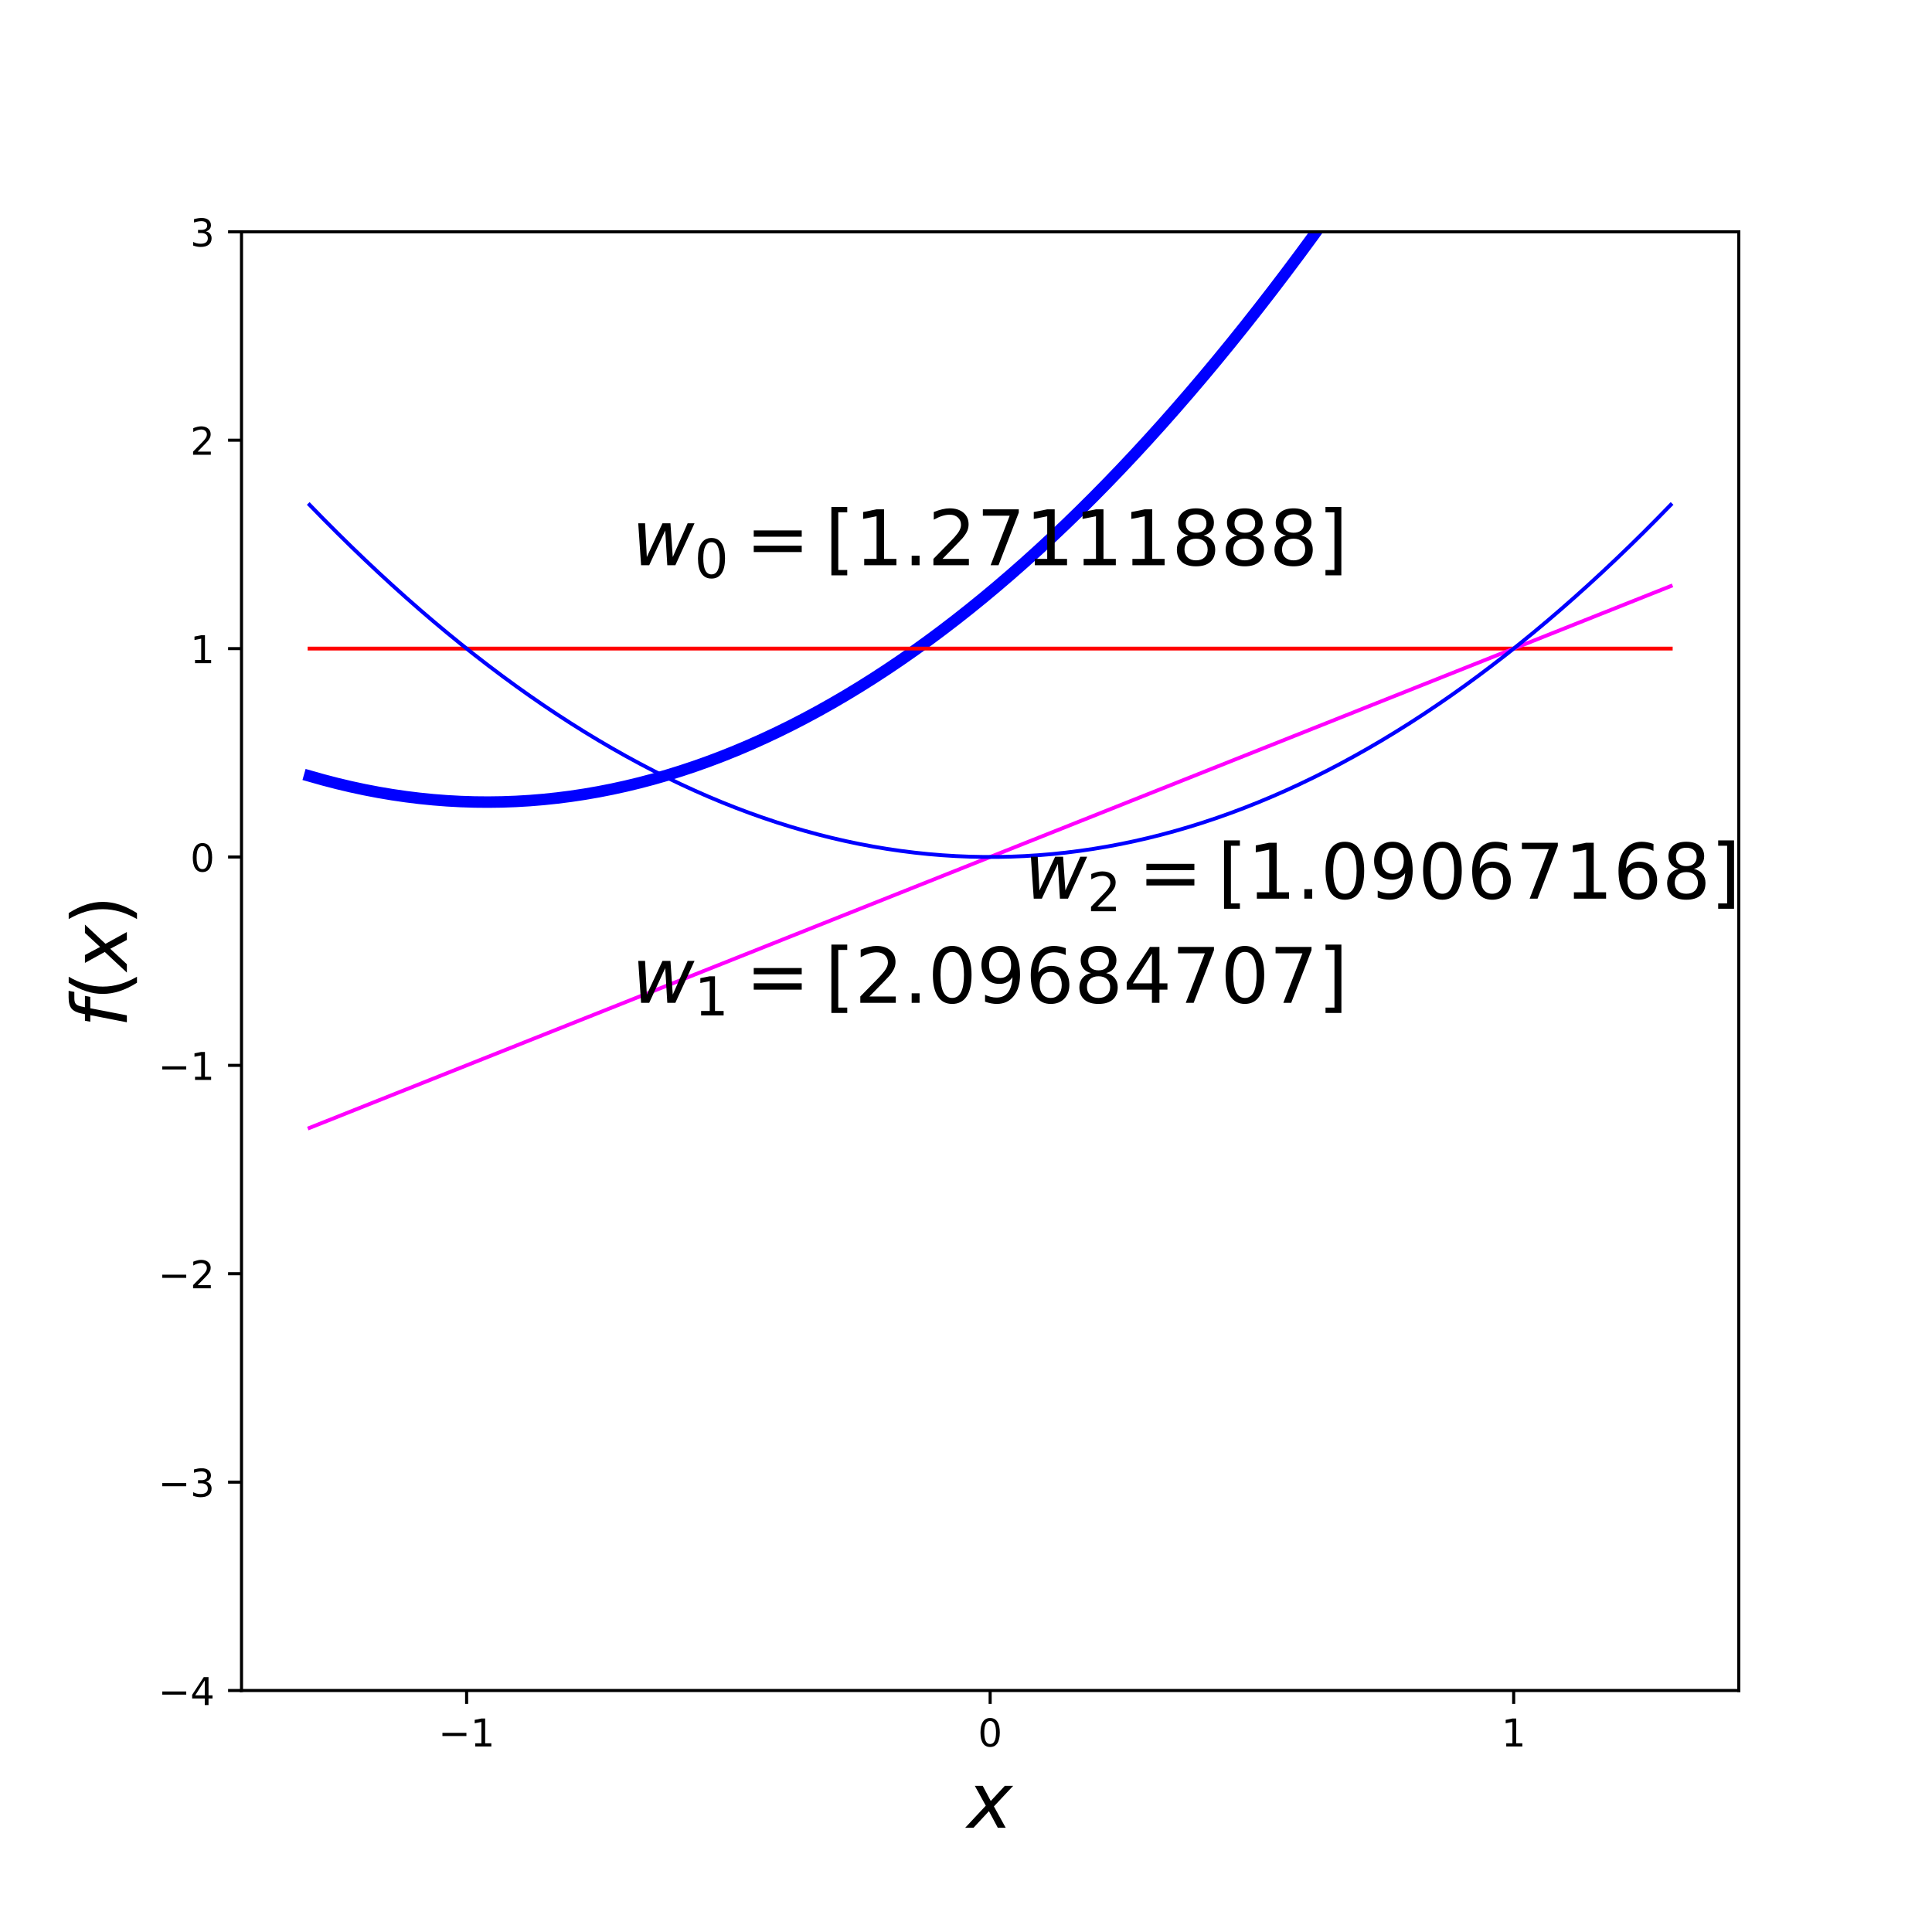
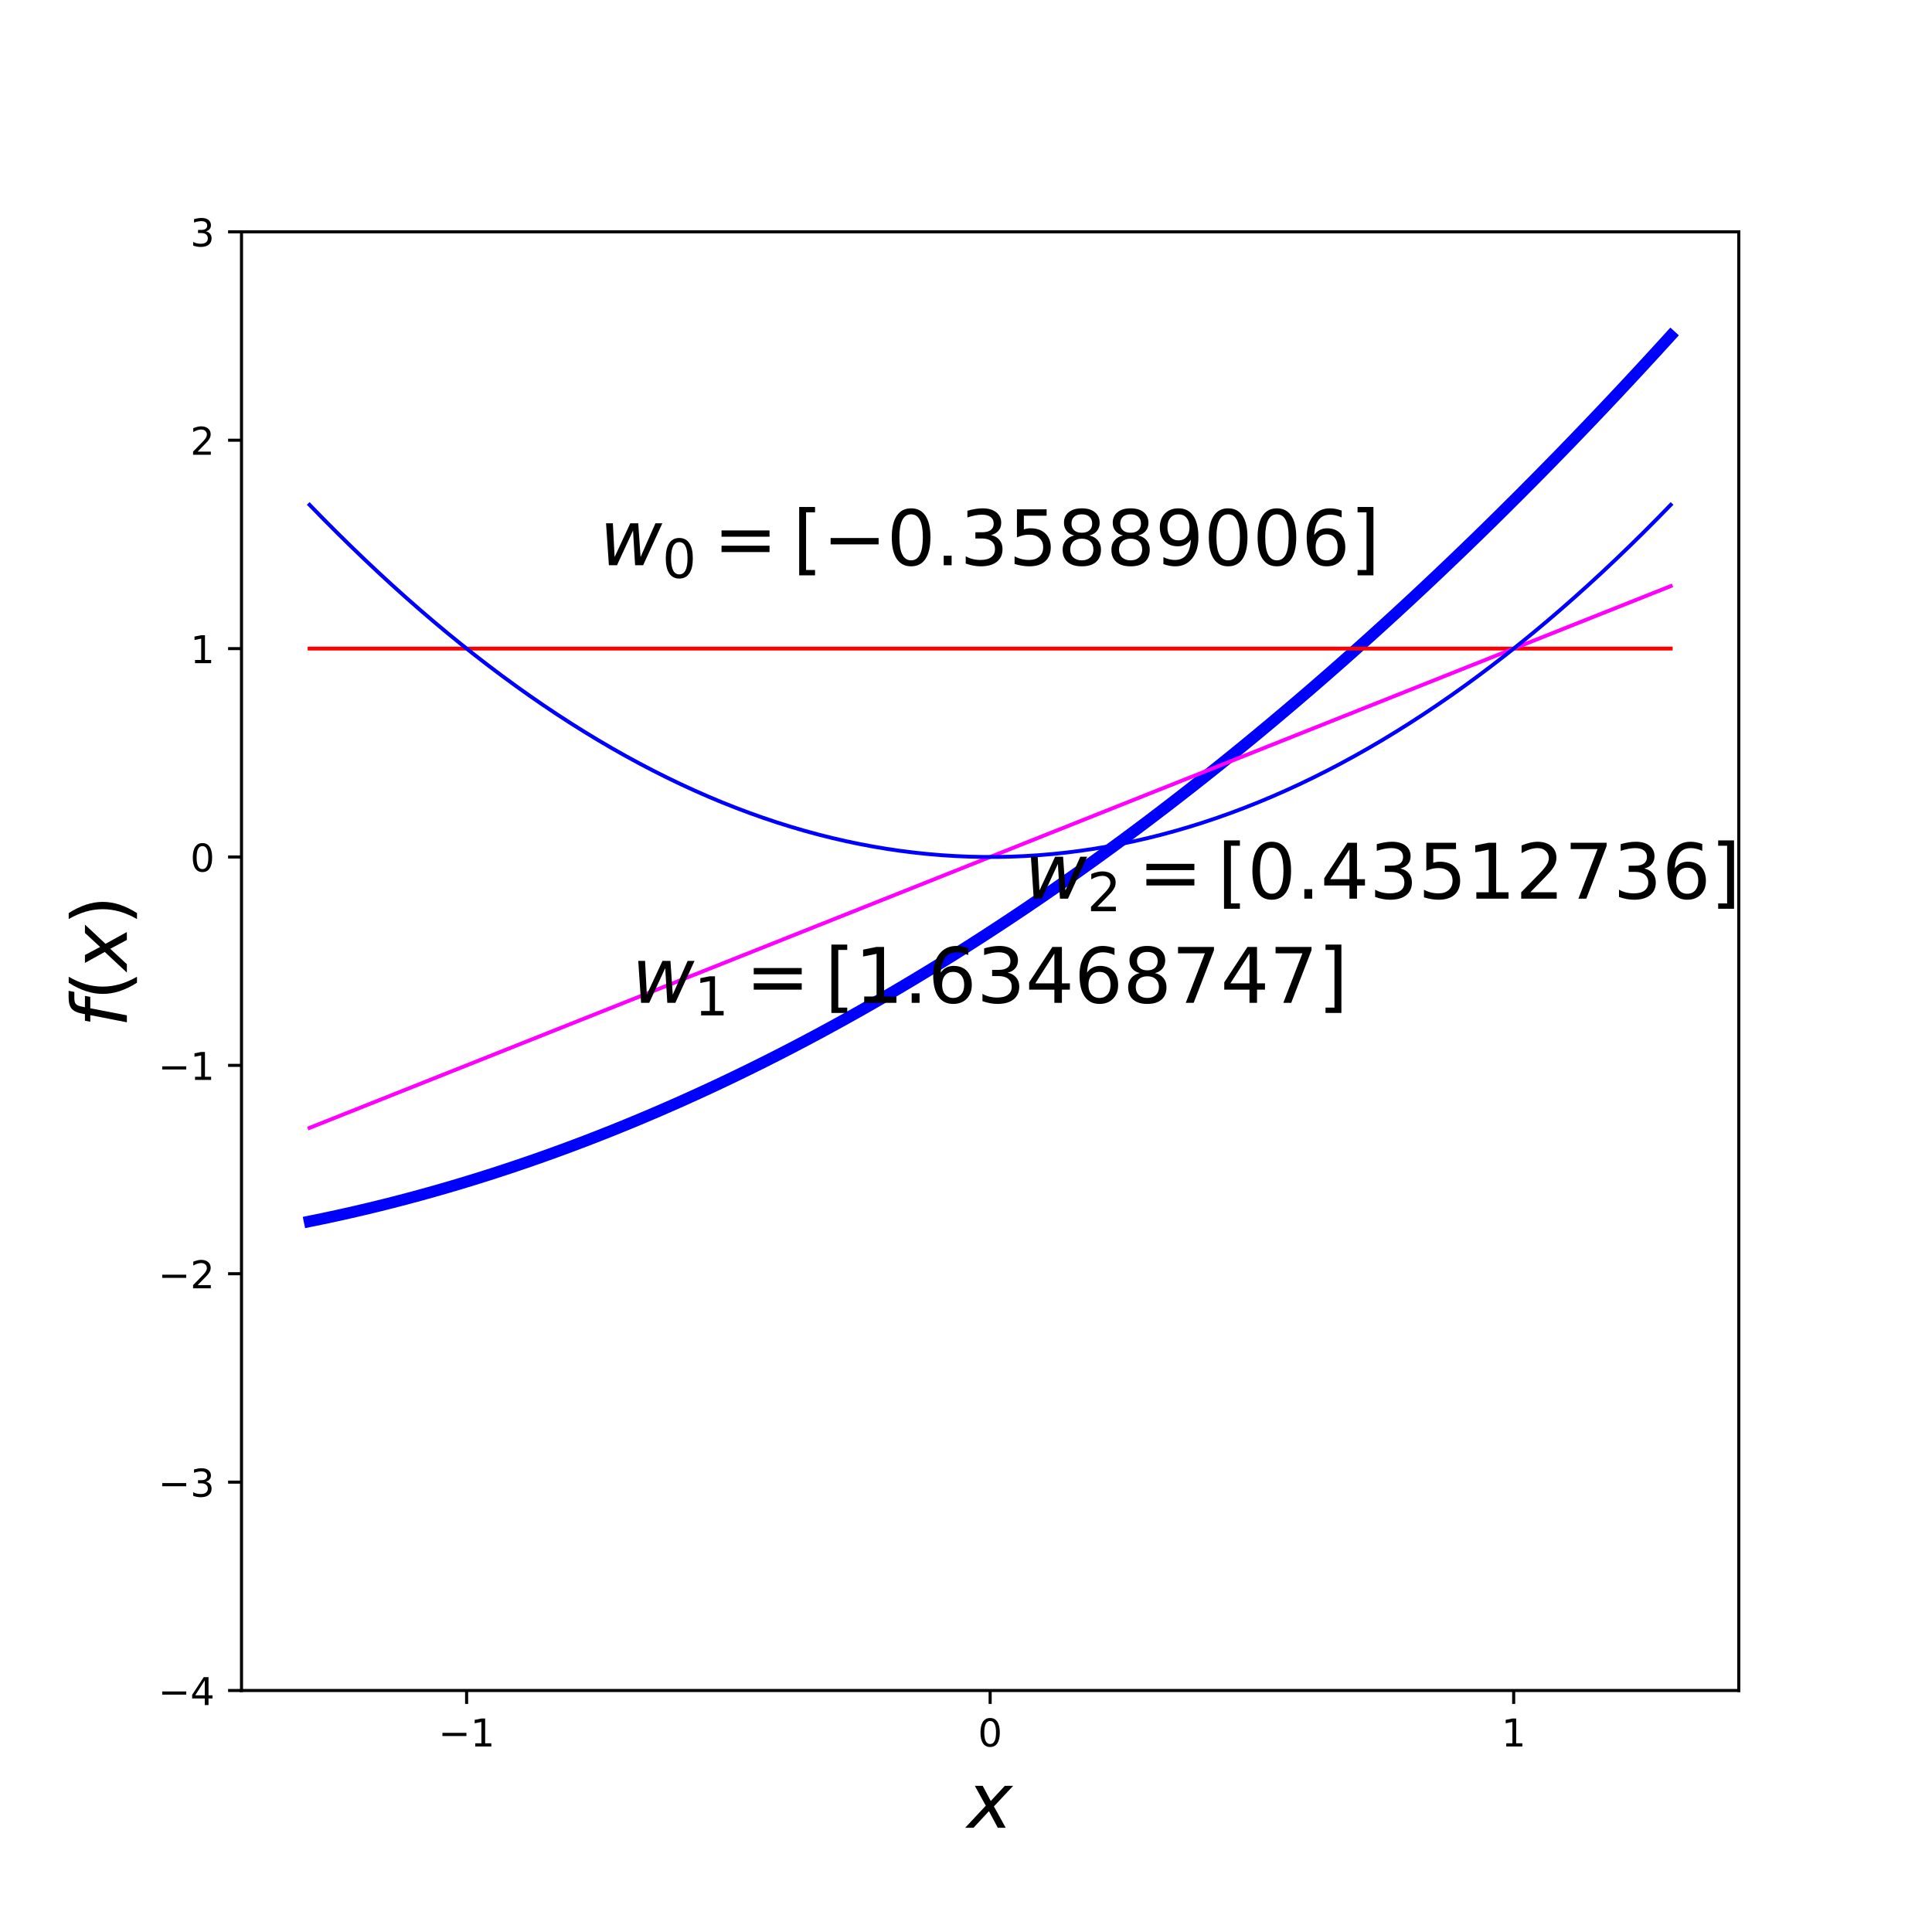
<svg xmlns="http://www.w3.org/2000/svg" xmlns:xlink="http://www.w3.org/1999/xlink" height="504pt" version="1.1" viewBox="0 0 504 504" width="504pt">
  <defs>
    <style type="text/css">
*{stroke-linecap:butt;stroke-linejoin:round;}
  </style>
  </defs>
  <g id="figure_1">
    <g id="patch_1">
      <path d="M 0 504  L 504 504  L 504 0  L 0 0  z " style="fill:none;" />
    </g>
    <g id="axes_1">
      <g id="patch_2">
        <path d="M 63 441  L 453.6 441  L 453.6 60.48  L 63 60.48  z " style="fill:none;" />
      </g>
      <g id="matplotlib.axis_1">
        <g id="xtick_1">
          <g id="line2d_1">
            <defs>
-               <path d="M 0 0  L 0 3.5  " id="ma2a2922ba9" style="stroke:#000000;stroke-width:0.8;" />
-             </defs>
-             <g>
-               <use style="stroke:#000000;stroke-width:0.8;" x="121.727" xlink:href="#ma2a2922ba9" y="441" />
+               <path d="M 0 0  L 0 3.5  " id="mcbc3ed313c" style="stroke:#000000;stroke-width:0.8;" />
+             </defs>
+             <g>
+               <use style="stroke:#000000;stroke-width:0.8;" x="121.727" xlink:href="#mcbc3ed313c" y="441" />
            </g>
          </g>
          <g id="text_1">
            <defs>
              <path d="M 10.594 35.5  L 73.188 35.5  L 73.188 27.203  L 10.594 27.203  z " id="DejaVuSans-2212" />
              <path d="M 12.406 8.297  L 28.516 8.297  L 28.516 63.922  L 10.984 60.406  L 10.984 69.391  L 28.422 72.906  L 38.281 72.906  L 38.281 8.297  L 54.391 8.297  L 54.391 0  L 12.406 0  z " id="DejaVuSans-31" />
            </defs>
            <g transform="translate(114.3555 455.5984)scale(0.1 -0.1)">
              <use xlink:href="#DejaVuSans-2212" />
              <use x="83.789" xlink:href="#DejaVuSans-31" />
            </g>
          </g>
        </g>
        <g id="xtick_2">
          <g id="line2d_2">
            <g>
-               <use style="stroke:#000000;stroke-width:0.8;" x="258.3" xlink:href="#ma2a2922ba9" y="441" />
+               <use style="stroke:#000000;stroke-width:0.8;" x="258.3" xlink:href="#mcbc3ed313c" y="441" />
            </g>
          </g>
          <g id="text_2">
            <defs>
              <path d="M 31.781 66.406  Q 24.172 66.406 20.328 58.906  Q 16.5 51.422 16.5 36.375  Q 16.5 21.391 20.328 13.891  Q 24.172 6.391 31.781 6.391  Q 39.453 6.391 43.281 13.891  Q 47.125 21.391 47.125 36.375  Q 47.125 51.422 43.281 58.906  Q 39.453 66.406 31.781 66.406  z M 31.781 74.219  Q 44.047 74.219 50.516 64.516  Q 56.984 54.828 56.984 36.375  Q 56.984 17.969 50.516 8.266  Q 44.047 -1.422 31.781 -1.422  Q 19.531 -1.422 13.062 8.266  Q 6.594 17.969 6.594 36.375  Q 6.594 54.828 13.062 64.516  Q 19.531 74.219 31.781 74.219  z " id="DejaVuSans-30" />
            </defs>
            <g transform="translate(255.1188 455.5984)scale(0.1 -0.1)">
              <use xlink:href="#DejaVuSans-30" />
            </g>
          </g>
        </g>
        <g id="xtick_3">
          <g id="line2d_3">
            <g>
-               <use style="stroke:#000000;stroke-width:0.8;" x="394.873" xlink:href="#ma2a2922ba9" y="441" />
+               <use style="stroke:#000000;stroke-width:0.8;" x="394.873" xlink:href="#mcbc3ed313c" y="441" />
            </g>
          </g>
          <g id="text_3">
            <g transform="translate(391.6922 455.5984)scale(0.1 -0.1)">
              <use xlink:href="#DejaVuSans-31" />
            </g>
          </g>
        </g>
        <g id="text_4">
          <defs>
            <path d="M 60.016 54.688  L 34.906 27.875  L 50.297 0  L 39.984 0  L 28.422 21.688  L 8.297 0  L -2.594 0  L 24.312 28.812  L 10.016 54.688  L 20.312 54.688  L 30.812 34.906  L 49.125 54.688  z " id="DejaVuSans-Oblique-78" />
          </defs>
          <g transform="translate(252.3 476.875)scale(0.2 -0.2)">
            <use transform="translate(0 0.3125)" xlink:href="#DejaVuSans-Oblique-78" />
          </g>
        </g>
      </g>
      <g id="matplotlib.axis_2">
        <g id="ytick_1">
          <g id="line2d_4">
            <defs>
-               <path d="M 0 0  L -3.5 0  " id="m962c68f90d" style="stroke:#000000;stroke-width:0.8;" />
-             </defs>
-             <g>
-               <use style="stroke:#000000;stroke-width:0.8;" x="63" xlink:href="#m962c68f90d" y="441" />
+               <path d="M 0 0  L -3.5 0  " id="m53d086f568" style="stroke:#000000;stroke-width:0.8;" />
+             </defs>
+             <g>
+               <use style="stroke:#000000;stroke-width:0.8;" x="63" xlink:href="#m53d086f568" y="441" />
            </g>
          </g>
          <g id="text_5">
            <defs>
              <path d="M 37.797 64.312  L 12.891 25.391  L 37.797 25.391  z M 35.203 72.906  L 47.609 72.906  L 47.609 25.391  L 58.016 25.391  L 58.016 17.188  L 47.609 17.188  L 47.609 0  L 37.797 0  L 37.797 17.188  L 4.891 17.188  L 4.891 26.703  z " id="DejaVuSans-34" />
            </defs>
            <g transform="translate(41.25781 444.7992)scale(0.1 -0.1)">
              <use xlink:href="#DejaVuSans-2212" />
              <use x="83.789" xlink:href="#DejaVuSans-34" />
            </g>
          </g>
        </g>
        <g id="ytick_2">
          <g id="line2d_5">
            <g>
-               <use style="stroke:#000000;stroke-width:0.8;" x="63" xlink:href="#m962c68f90d" y="386.64" />
+               <use style="stroke:#000000;stroke-width:0.8;" x="63" xlink:href="#m53d086f568" y="386.64" />
            </g>
          </g>
          <g id="text_6">
            <defs>
              <path d="M 40.578 39.312  Q 47.656 37.797 51.625 33  Q 55.609 28.219 55.609 21.188  Q 55.609 10.406 48.188 4.484  Q 40.766 -1.422 27.094 -1.422  Q 22.516 -1.422 17.656 -0.516  Q 12.797 0.391 7.625 2.203  L 7.625 11.719  Q 11.719 9.328 16.594 8.109  Q 21.484 6.891 26.812 6.891  Q 36.078 6.891 40.938 10.547  Q 45.797 14.203 45.797 21.188  Q 45.797 27.641 41.281 31.266  Q 36.766 34.906 28.719 34.906  L 20.219 34.906  L 20.219 43.016  L 29.109 43.016  Q 36.375 43.016 40.234 45.922  Q 44.094 48.828 44.094 54.297  Q 44.094 59.906 40.109 62.906  Q 36.141 65.922 28.719 65.922  Q 24.656 65.922 20.016 65.031  Q 15.375 64.156 9.812 62.312  L 9.812 71.094  Q 15.438 72.656 20.344 73.438  Q 25.25 74.219 29.594 74.219  Q 40.828 74.219 47.359 69.109  Q 53.906 64.016 53.906 55.328  Q 53.906 49.266 50.438 45.094  Q 46.969 40.922 40.578 39.312  z " id="DejaVuSans-33" />
            </defs>
            <g transform="translate(41.25781 390.4392)scale(0.1 -0.1)">
              <use xlink:href="#DejaVuSans-2212" />
              <use x="83.789" xlink:href="#DejaVuSans-33" />
            </g>
          </g>
        </g>
        <g id="ytick_3">
          <g id="line2d_6">
            <g>
-               <use style="stroke:#000000;stroke-width:0.8;" x="63" xlink:href="#m962c68f90d" y="332.28" />
+               <use style="stroke:#000000;stroke-width:0.8;" x="63" xlink:href="#m53d086f568" y="332.28" />
            </g>
          </g>
          <g id="text_7">
            <defs>
              <path d="M 19.188 8.297  L 53.609 8.297  L 53.609 0  L 7.328 0  L 7.328 8.297  Q 12.938 14.109 22.625 23.891  Q 32.328 33.688 34.812 36.531  Q 39.547 41.844 41.422 45.531  Q 43.312 49.219 43.312 52.781  Q 43.312 58.594 39.234 62.25  Q 35.156 65.922 28.609 65.922  Q 23.969 65.922 18.812 64.312  Q 13.672 62.703 7.812 59.422  L 7.812 69.391  Q 13.766 71.781 18.938 73  Q 24.125 74.219 28.422 74.219  Q 39.75 74.219 46.484 68.547  Q 53.219 62.891 53.219 53.422  Q 53.219 48.922 51.531 44.891  Q 49.859 40.875 45.406 35.406  Q 44.188 33.984 37.641 27.219  Q 31.109 20.453 19.188 8.297  z " id="DejaVuSans-32" />
            </defs>
            <g transform="translate(41.25781 336.0792)scale(0.1 -0.1)">
              <use xlink:href="#DejaVuSans-2212" />
              <use x="83.789" xlink:href="#DejaVuSans-32" />
            </g>
          </g>
        </g>
        <g id="ytick_4">
          <g id="line2d_7">
            <g>
-               <use style="stroke:#000000;stroke-width:0.8;" x="63" xlink:href="#m962c68f90d" y="277.92" />
+               <use style="stroke:#000000;stroke-width:0.8;" x="63" xlink:href="#m53d086f568" y="277.92" />
            </g>
          </g>
          <g id="text_8">
            <g transform="translate(41.25781 281.7192)scale(0.1 -0.1)">
              <use xlink:href="#DejaVuSans-2212" />
              <use x="83.789" xlink:href="#DejaVuSans-31" />
            </g>
          </g>
        </g>
        <g id="ytick_5">
          <g id="line2d_8">
            <g>
-               <use style="stroke:#000000;stroke-width:0.8;" x="63" xlink:href="#m962c68f90d" y="223.56" />
+               <use style="stroke:#000000;stroke-width:0.8;" x="63" xlink:href="#m53d086f568" y="223.56" />
            </g>
          </g>
          <g id="text_9">
            <g transform="translate(49.6375 227.3592)scale(0.1 -0.1)">
              <use xlink:href="#DejaVuSans-30" />
            </g>
          </g>
        </g>
        <g id="ytick_6">
          <g id="line2d_9">
            <g>
-               <use style="stroke:#000000;stroke-width:0.8;" x="63" xlink:href="#m962c68f90d" y="169.2" />
+               <use style="stroke:#000000;stroke-width:0.8;" x="63" xlink:href="#m53d086f568" y="169.2" />
            </g>
          </g>
          <g id="text_10">
            <g transform="translate(49.6375 172.9992)scale(0.1 -0.1)">
              <use xlink:href="#DejaVuSans-31" />
            </g>
          </g>
        </g>
        <g id="ytick_7">
          <g id="line2d_10">
            <g>
-               <use style="stroke:#000000;stroke-width:0.8;" x="63" xlink:href="#m962c68f90d" y="114.84" />
+               <use style="stroke:#000000;stroke-width:0.8;" x="63" xlink:href="#m53d086f568" y="114.84" />
            </g>
          </g>
          <g id="text_11">
            <g transform="translate(49.6375 118.6392)scale(0.1 -0.1)">
              <use xlink:href="#DejaVuSans-32" />
            </g>
          </g>
        </g>
        <g id="ytick_8">
          <g id="line2d_11">
            <g>
-               <use style="stroke:#000000;stroke-width:0.8;" x="63" xlink:href="#m962c68f90d" y="60.48" />
+               <use style="stroke:#000000;stroke-width:0.8;" x="63" xlink:href="#m53d086f568" y="60.48" />
            </g>
          </g>
          <g id="text_12">
            <g transform="translate(49.6375 64.27922)scale(0.1 -0.1)">
              <use xlink:href="#DejaVuSans-33" />
            </g>
          </g>
        </g>
        <g id="text_13">
          <defs>
            <path d="M 47.797 75.984  L 46.391 68.5  L 37.797 68.5  Q 32.906 68.5 30.688 66.578  Q 28.469 64.656 27.391 59.516  L 26.422 54.688  L 41.219 54.688  L 39.891 47.703  L 25.094 47.703  L 15.828 0  L 6.781 0  L 16.109 47.703  L 7.516 47.703  L 8.797 54.688  L 17.391 54.688  L 18.109 58.5  Q 19.969 68.172 24.625 72.078  Q 29.297 75.984 39.312 75.984  z " id="DejaVuSans-Oblique-66" />
            <path d="M 31 75.875  Q 24.469 64.656 21.281 53.656  Q 18.109 42.672 18.109 31.391  Q 18.109 20.125 21.312 9.062  Q 24.516 -2 31 -13.188  L 23.188 -13.188  Q 15.875 -1.703 12.234 9.375  Q 8.594 20.453 8.594 31.391  Q 8.594 42.281 12.203 53.312  Q 15.828 64.359 23.188 75.875  z " id="DejaVuSans-28" />
            <path d="M 8.016 75.875  L 15.828 75.875  Q 23.141 64.359 26.781 53.312  Q 30.422 42.281 30.422 31.391  Q 30.422 20.453 26.781 9.375  Q 23.141 -1.703 15.828 -13.188  L 8.016 -13.188  Q 14.5 -2 17.703 9.062  Q 20.906 20.125 20.906 31.391  Q 20.906 42.672 17.703 53.656  Q 14.5 64.656 8.016 75.875  z " id="DejaVuSans-29" />
          </defs>
          <g transform="translate(33.09844 268.04)rotate(-90)scale(0.2 -0.2)">
            <use transform="translate(0 0.015625)" xlink:href="#DejaVuSans-Oblique-66" />
            <use transform="translate(35.20508 0.015625)" xlink:href="#DejaVuSans-28" />
            <use transform="translate(74.21875 0.015625)" xlink:href="#DejaVuSans-Oblique-78" />
            <use transform="translate(133.3984 0.015625)" xlink:href="#DejaVuSans-29" />
          </g>
        </g>
      </g>
      <g id="line2d_12">
-         <path clip-path="url(#p4588a55268)" d="M 80.755 202.444  L 84.341 203.458  L 87.928 204.39  L 91.515 205.24  L 95.102 206.009  L 98.688 206.696  L 102.275 207.301  L 105.862 207.824  L 109.449 208.266  L 113.036 208.625  L 116.622 208.903  L 120.209 209.099  L 123.796 209.214  L 127.383 209.246  L 130.969 209.197  L 134.556 209.066  L 138.143 208.853  L 141.73 208.559  L 145.317 208.182  L 148.903 207.724  L 152.49 207.184  L 156.077 206.562  L 159.664 205.859  L 163.25 205.073  L 166.837 204.206  L 170.424 203.258  L 174.011 202.227  L 177.598 201.114  L 181.184 199.92  L 184.771 198.644  L 188.358 197.286  L 191.945 195.847  L 195.531 194.325  L 199.118 192.722  L 202.705 191.037  L 206.292 189.27  L 209.879 187.422  L 213.465 185.492  L 217.052 183.48  L 220.639 181.386  L 224.226 179.21  L 227.812 176.953  L 231.399 174.613  L 234.986 172.192  L 238.573 169.689  L 242.16 167.105  L 245.746 164.438  L 249.333 161.69  L 252.92 158.86  L 256.507 155.949  L 260.093 152.955  L 263.68 149.88  L 267.267 146.723  L 270.854 143.484  L 274.44 140.163  L 278.027 136.761  L 281.614 133.276  L 285.201 129.71  L 288.788 126.062  L 292.374 122.333  L 295.961 118.521  L 299.548 114.628  L 303.135 110.653  L 306.721 106.596  L 310.308 102.458  L 313.895 98.238  L 317.482 93.936  L 321.069 89.552  L 324.655 85.086  L 328.242 80.538  L 331.829 75.909  L 335.416 71.198  L 339.002 66.405  L 342.589 61.531  L 346.176 56.574  L 349.763 51.536  L 353.35 46.416  L 356.936 41.214  L 360.523 35.931  L 364.11 30.565  L 367.697 25.118  L 371.283 19.589  L 374.87 13.979  L 378.457 8.286  L 382.044 2.512  L 384.195 -1  " style="fill:none;stroke:#0000ff;stroke-linecap:square;stroke-width:3;" />
+         <path clip-path="url(#p335dcb4c2a)" d="M 80.755 318.615  L 84.341 317.88  L 87.928 317.112  L 91.515 316.312  L 95.102 315.479  L 98.688 314.614  L 102.275 313.716  L 105.862 312.785  L 109.449 311.822  L 113.036 310.826  L 116.622 309.797  L 120.209 308.736  L 123.796 307.642  L 127.383 306.516  L 130.969 305.357  L 134.556 304.165  L 138.143 302.941  L 141.73 301.684  L 145.317 300.394  L 148.903 299.072  L 152.49 297.717  L 156.077 296.329  L 159.664 294.909  L 163.25 293.457  L 166.837 291.971  L 170.424 290.453  L 174.011 288.902  L 177.598 287.319  L 181.184 285.703  L 184.771 284.055  L 188.358 282.374  L 191.945 280.66  L 195.531 278.913  L 199.118 277.134  L 202.705 275.323  L 206.292 273.478  L 209.879 271.601  L 213.465 269.692  L 217.052 267.75  L 220.639 265.775  L 224.226 263.767  L 227.812 261.727  L 231.399 259.655  L 234.986 257.549  L 238.573 255.411  L 242.16 253.241  L 245.746 251.037  L 249.333 248.802  L 252.92 246.533  L 256.507 244.232  L 260.093 241.898  L 263.68 239.532  L 267.267 237.133  L 270.854 234.701  L 274.44 232.237  L 278.027 229.74  L 281.614 227.211  L 285.201 224.649  L 288.788 222.054  L 292.374 219.426  L 295.961 216.766  L 299.548 214.074  L 303.135 211.348  L 306.721 208.59  L 310.308 205.8  L 313.895 202.977  L 317.482 200.121  L 321.069 197.233  L 324.655 194.311  L 328.242 191.358  L 331.829 188.371  L 335.416 185.353  L 339.002 182.301  L 342.589 179.217  L 346.176 176.1  L 349.763 172.95  L 353.35 169.768  L 356.936 166.554  L 360.523 163.306  L 364.11 160.026  L 367.697 156.714  L 371.283 153.368  L 374.87 149.991  L 378.457 146.58  L 382.044 143.137  L 385.631 139.661  L 389.217 136.153  L 392.804 132.612  L 396.391 129.038  L 399.978 125.432  L 403.564 121.793  L 407.151 118.122  L 410.738 114.417  L 414.325 110.681  L 417.912 106.911  L 421.498 103.109  L 425.085 99.274  L 428.672 95.407  L 432.259 91.507  L 435.845 87.575  " style="fill:none;stroke:#0000ff;stroke-linecap:square;stroke-width:3;" />
      </g>
      <g id="line2d_13">
-         <path clip-path="url(#p4588a55268)" d="M 80.755 169.2  L 84.341 169.2  L 87.928 169.2  L 91.515 169.2  L 95.102 169.2  L 98.688 169.2  L 102.275 169.2  L 105.862 169.2  L 109.449 169.2  L 113.036 169.2  L 116.622 169.2  L 120.209 169.2  L 123.796 169.2  L 127.383 169.2  L 130.969 169.2  L 134.556 169.2  L 138.143 169.2  L 141.73 169.2  L 145.317 169.2  L 148.903 169.2  L 152.49 169.2  L 156.077 169.2  L 159.664 169.2  L 163.25 169.2  L 166.837 169.2  L 170.424 169.2  L 174.011 169.2  L 177.598 169.2  L 181.184 169.2  L 184.771 169.2  L 188.358 169.2  L 191.945 169.2  L 195.531 169.2  L 199.118 169.2  L 202.705 169.2  L 206.292 169.2  L 209.879 169.2  L 213.465 169.2  L 217.052 169.2  L 220.639 169.2  L 224.226 169.2  L 227.812 169.2  L 231.399 169.2  L 234.986 169.2  L 238.573 169.2  L 242.16 169.2  L 245.746 169.2  L 249.333 169.2  L 252.92 169.2  L 256.507 169.2  L 260.093 169.2  L 263.68 169.2  L 267.267 169.2  L 270.854 169.2  L 274.44 169.2  L 278.027 169.2  L 281.614 169.2  L 285.201 169.2  L 288.788 169.2  L 292.374 169.2  L 295.961 169.2  L 299.548 169.2  L 303.135 169.2  L 306.721 169.2  L 310.308 169.2  L 313.895 169.2  L 317.482 169.2  L 321.069 169.2  L 324.655 169.2  L 328.242 169.2  L 331.829 169.2  L 335.416 169.2  L 339.002 169.2  L 342.589 169.2  L 346.176 169.2  L 349.763 169.2  L 353.35 169.2  L 356.936 169.2  L 360.523 169.2  L 364.11 169.2  L 367.697 169.2  L 371.283 169.2  L 374.87 169.2  L 378.457 169.2  L 382.044 169.2  L 385.631 169.2  L 389.217 169.2  L 392.804 169.2  L 396.391 169.2  L 399.978 169.2  L 403.564 169.2  L 407.151 169.2  L 410.738 169.2  L 414.325 169.2  L 417.912 169.2  L 421.498 169.2  L 425.085 169.2  L 428.672 169.2  L 432.259 169.2  L 435.845 169.2  " style="fill:none;stroke:#ff0000;stroke-linecap:square;" />
+         <path clip-path="url(#p335dcb4c2a)" d="M 80.755 169.2  L 84.341 169.2  L 87.928 169.2  L 91.515 169.2  L 95.102 169.2  L 98.688 169.2  L 102.275 169.2  L 105.862 169.2  L 109.449 169.2  L 113.036 169.2  L 116.622 169.2  L 120.209 169.2  L 123.796 169.2  L 127.383 169.2  L 130.969 169.2  L 134.556 169.2  L 138.143 169.2  L 141.73 169.2  L 145.317 169.2  L 148.903 169.2  L 152.49 169.2  L 156.077 169.2  L 159.664 169.2  L 163.25 169.2  L 166.837 169.2  L 170.424 169.2  L 174.011 169.2  L 177.598 169.2  L 181.184 169.2  L 184.771 169.2  L 188.358 169.2  L 191.945 169.2  L 195.531 169.2  L 199.118 169.2  L 202.705 169.2  L 206.292 169.2  L 209.879 169.2  L 213.465 169.2  L 217.052 169.2  L 220.639 169.2  L 224.226 169.2  L 227.812 169.2  L 231.399 169.2  L 234.986 169.2  L 238.573 169.2  L 242.16 169.2  L 245.746 169.2  L 249.333 169.2  L 252.92 169.2  L 256.507 169.2  L 260.093 169.2  L 263.68 169.2  L 267.267 169.2  L 270.854 169.2  L 274.44 169.2  L 278.027 169.2  L 281.614 169.2  L 285.201 169.2  L 288.788 169.2  L 292.374 169.2  L 295.961 169.2  L 299.548 169.2  L 303.135 169.2  L 306.721 169.2  L 310.308 169.2  L 313.895 169.2  L 317.482 169.2  L 321.069 169.2  L 324.655 169.2  L 328.242 169.2  L 331.829 169.2  L 335.416 169.2  L 339.002 169.2  L 342.589 169.2  L 346.176 169.2  L 349.763 169.2  L 353.35 169.2  L 356.936 169.2  L 360.523 169.2  L 364.11 169.2  L 367.697 169.2  L 371.283 169.2  L 374.87 169.2  L 378.457 169.2  L 382.044 169.2  L 385.631 169.2  L 389.217 169.2  L 392.804 169.2  L 396.391 169.2  L 399.978 169.2  L 403.564 169.2  L 407.151 169.2  L 410.738 169.2  L 414.325 169.2  L 417.912 169.2  L 421.498 169.2  L 425.085 169.2  L 428.672 169.2  L 432.259 169.2  L 435.845 169.2  " style="fill:none;stroke:#ff0000;stroke-linecap:square;" />
      </g>
      <g id="line2d_14">
-         <path clip-path="url(#p4588a55268)" d="M 80.755 294.228  L 84.341 292.8  L 87.928 291.373  L 91.515 289.945  L 95.102 288.517  L 98.688 287.09  L 102.275 285.662  L 105.862 284.235  L 109.449 282.807  L 113.036 281.379  L 116.622 279.952  L 120.209 278.524  L 123.796 277.096  L 127.383 275.669  L 130.969 274.241  L 134.556 272.813  L 138.143 271.386  L 141.73 269.958  L 145.317 268.531  L 148.903 267.103  L 152.49 265.675  L 156.077 264.248  L 159.664 262.82  L 163.25 261.392  L 166.837 259.965  L 170.424 258.537  L 174.011 257.109  L 177.598 255.682  L 181.184 254.254  L 184.771 252.827  L 188.358 251.399  L 191.945 249.971  L 195.531 248.544  L 199.118 247.116  L 202.705 245.688  L 206.292 244.261  L 209.879 242.833  L 213.465 241.405  L 217.052 239.978  L 220.639 238.55  L 224.226 237.123  L 227.812 235.695  L 231.399 234.267  L 234.986 232.84  L 238.573 231.412  L 242.16 229.984  L 245.746 228.557  L 249.333 227.129  L 252.92 225.701  L 256.507 224.274  L 260.093 222.846  L 263.68 221.419  L 267.267 219.991  L 270.854 218.563  L 274.44 217.136  L 278.027 215.708  L 281.614 214.28  L 285.201 212.853  L 288.788 211.425  L 292.374 209.997  L 295.961 208.57  L 299.548 207.142  L 303.135 205.715  L 306.721 204.287  L 310.308 202.859  L 313.895 201.432  L 317.482 200.004  L 321.069 198.576  L 324.655 197.149  L 328.242 195.721  L 331.829 194.293  L 335.416 192.866  L 339.002 191.438  L 342.589 190.011  L 346.176 188.583  L 349.763 187.155  L 353.35 185.728  L 356.936 184.3  L 360.523 182.872  L 364.11 181.445  L 367.697 180.017  L 371.283 178.589  L 374.87 177.162  L 378.457 175.734  L 382.044 174.307  L 385.631 172.879  L 389.217 171.451  L 392.804 170.024  L 396.391 168.596  L 399.978 167.168  L 403.564 165.741  L 407.151 164.313  L 410.738 162.885  L 414.325 161.458  L 417.912 160.03  L 421.498 158.603  L 425.085 157.175  L 428.672 155.747  L 432.259 154.32  L 435.845 152.892  " style="fill:none;stroke:#ff00ff;stroke-linecap:square;" />
+         <path clip-path="url(#p335dcb4c2a)" d="M 80.755 294.228  L 84.341 292.8  L 87.928 291.373  L 91.515 289.945  L 95.102 288.517  L 98.688 287.09  L 102.275 285.662  L 105.862 284.235  L 109.449 282.807  L 113.036 281.379  L 116.622 279.952  L 120.209 278.524  L 123.796 277.096  L 127.383 275.669  L 130.969 274.241  L 134.556 272.813  L 138.143 271.386  L 141.73 269.958  L 145.317 268.531  L 148.903 267.103  L 152.49 265.675  L 156.077 264.248  L 159.664 262.82  L 163.25 261.392  L 166.837 259.965  L 170.424 258.537  L 174.011 257.109  L 177.598 255.682  L 181.184 254.254  L 184.771 252.827  L 188.358 251.399  L 191.945 249.971  L 195.531 248.544  L 199.118 247.116  L 202.705 245.688  L 206.292 244.261  L 209.879 242.833  L 213.465 241.405  L 217.052 239.978  L 220.639 238.55  L 224.226 237.123  L 227.812 235.695  L 231.399 234.267  L 234.986 232.84  L 238.573 231.412  L 242.16 229.984  L 245.746 228.557  L 249.333 227.129  L 252.92 225.701  L 256.507 224.274  L 260.093 222.846  L 263.68 221.419  L 267.267 219.991  L 270.854 218.563  L 274.44 217.136  L 278.027 215.708  L 281.614 214.28  L 285.201 212.853  L 288.788 211.425  L 292.374 209.997  L 295.961 208.57  L 299.548 207.142  L 303.135 205.715  L 306.721 204.287  L 310.308 202.859  L 313.895 201.432  L 317.482 200.004  L 321.069 198.576  L 324.655 197.149  L 328.242 195.721  L 331.829 194.293  L 335.416 192.866  L 339.002 191.438  L 342.589 190.011  L 346.176 188.583  L 349.763 187.155  L 353.35 185.728  L 356.936 184.3  L 360.523 182.872  L 364.11 181.445  L 367.697 180.017  L 371.283 178.589  L 374.87 177.162  L 378.457 175.734  L 382.044 174.307  L 385.631 172.879  L 389.217 171.451  L 392.804 170.024  L 396.391 168.596  L 399.978 167.168  L 403.564 165.741  L 407.151 164.313  L 410.738 162.885  L 414.325 161.458  L 417.912 160.03  L 421.498 158.603  L 425.085 157.175  L 428.672 155.747  L 432.259 154.32  L 435.845 152.892  " style="fill:none;stroke:#ff00ff;stroke-linecap:square;" />
      </g>
      <g id="line2d_15">
-         <path clip-path="url(#p4588a55268)" d="M 80.755 131.692  L 84.341 135.366  L 87.928 138.965  L 91.515 142.49  L 95.102 145.939  L 98.688 149.314  L 102.275 152.613  L 105.862 155.837  L 109.449 158.987  L 113.036 162.061  L 116.622 165.061  L 120.209 167.985  L 123.796 170.835  L 127.383 173.609  L 130.969 176.309  L 134.556 178.933  L 138.143 181.483  L 141.73 183.958  L 145.317 186.357  L 148.903 188.682  L 152.49 190.931  L 156.077 193.106  L 159.664 195.206  L 163.25 197.23  L 166.837 199.18  L 170.424 201.055  L 174.011 202.854  L 177.598 204.579  L 181.184 206.229  L 184.771 207.803  L 188.358 209.303  L 191.945 210.728  L 195.531 212.078  L 199.118 213.352  L 202.705 214.552  L 206.292 215.677  L 209.879 216.727  L 213.465 217.702  L 217.052 218.601  L 220.639 219.426  L 224.226 220.176  L 227.812 220.851  L 231.399 221.451  L 234.986 221.976  L 238.573 222.426  L 242.16 222.801  L 245.746 223.101  L 249.333 223.326  L 252.92 223.476  L 256.507 223.551  L 260.093 223.551  L 263.68 223.476  L 267.267 223.326  L 270.854 223.101  L 274.44 222.801  L 278.027 222.426  L 281.614 221.976  L 285.201 221.451  L 288.788 220.851  L 292.374 220.176  L 295.961 219.426  L 299.548 218.601  L 303.135 217.702  L 306.721 216.727  L 310.308 215.677  L 313.895 214.552  L 317.482 213.352  L 321.069 212.078  L 324.655 210.728  L 328.242 209.303  L 331.829 207.803  L 335.416 206.229  L 339.002 204.579  L 342.589 202.854  L 346.176 201.055  L 349.763 199.18  L 353.35 197.23  L 356.936 195.206  L 360.523 193.106  L 364.11 190.931  L 367.697 188.682  L 371.283 186.357  L 374.87 183.958  L 378.457 181.483  L 382.044 178.933  L 385.631 176.309  L 389.217 173.609  L 392.804 170.835  L 396.391 167.985  L 399.978 165.061  L 403.564 162.061  L 407.151 158.987  L 410.738 155.837  L 414.325 152.613  L 417.912 149.314  L 421.498 145.939  L 425.085 142.49  L 428.672 138.965  L 432.259 135.366  L 435.845 131.692  " style="fill:none;stroke:#0000ff;stroke-linecap:square;" />
+         <path clip-path="url(#p335dcb4c2a)" d="M 80.755 131.692  L 84.341 135.366  L 87.928 138.965  L 91.515 142.49  L 95.102 145.939  L 98.688 149.314  L 102.275 152.613  L 105.862 155.837  L 109.449 158.987  L 113.036 162.061  L 116.622 165.061  L 120.209 167.985  L 123.796 170.835  L 127.383 173.609  L 130.969 176.309  L 134.556 178.933  L 138.143 181.483  L 141.73 183.958  L 145.317 186.357  L 148.903 188.682  L 152.49 190.931  L 156.077 193.106  L 159.664 195.206  L 163.25 197.23  L 166.837 199.18  L 170.424 201.055  L 174.011 202.854  L 177.598 204.579  L 181.184 206.229  L 184.771 207.803  L 188.358 209.303  L 191.945 210.728  L 195.531 212.078  L 199.118 213.352  L 202.705 214.552  L 206.292 215.677  L 209.879 216.727  L 213.465 217.702  L 217.052 218.601  L 220.639 219.426  L 224.226 220.176  L 227.812 220.851  L 231.399 221.451  L 234.986 221.976  L 238.573 222.426  L 242.16 222.801  L 245.746 223.101  L 249.333 223.326  L 252.92 223.476  L 256.507 223.551  L 260.093 223.551  L 263.68 223.476  L 267.267 223.326  L 270.854 223.101  L 274.44 222.801  L 278.027 222.426  L 281.614 221.976  L 285.201 221.451  L 288.788 220.851  L 292.374 220.176  L 295.961 219.426  L 299.548 218.601  L 303.135 217.702  L 306.721 216.727  L 310.308 215.677  L 313.895 214.552  L 317.482 213.352  L 321.069 212.078  L 324.655 210.728  L 328.242 209.303  L 331.829 207.803  L 335.416 206.229  L 339.002 204.579  L 342.589 202.854  L 346.176 201.055  L 349.763 199.18  L 353.35 197.23  L 356.936 195.206  L 360.523 193.106  L 364.11 190.931  L 367.697 188.682  L 371.283 186.357  L 374.87 183.958  L 378.457 181.483  L 382.044 178.933  L 385.631 176.309  L 389.217 173.609  L 392.804 170.835  L 396.391 167.985  L 399.978 165.061  L 403.564 162.061  L 407.151 158.987  L 410.738 155.837  L 414.325 152.613  L 417.912 149.314  L 421.498 145.939  L 425.085 142.49  L 428.672 138.965  L 432.259 135.366  L 435.845 131.692  " style="fill:none;stroke:#0000ff;stroke-linecap:square;" />
      </g>
      <g id="patch_3">
        <path d="M 63 441  L 63 60.48  " style="fill:none;stroke:#000000;stroke-linecap:square;stroke-linejoin:miter;stroke-width:0.8;" />
      </g>
      <g id="patch_4">
        <path d="M 453.6 441  L 453.6 60.48  " style="fill:none;stroke:#000000;stroke-linecap:square;stroke-linejoin:miter;stroke-width:0.8;" />
      </g>
      <g id="patch_5">
        <path d="M 63 441  L 453.6 441  " style="fill:none;stroke:#000000;stroke-linecap:square;stroke-linejoin:miter;stroke-width:0.8;" />
      </g>
      <g id="patch_6">
        <path d="M 63 60.48  L 453.6 60.48  " style="fill:none;stroke:#000000;stroke-linecap:square;stroke-linejoin:miter;stroke-width:0.8;" />
      </g>
      <g id="text_14">
        <defs>
          <path d="M 8.5 54.688  L 17.391 54.688  L 19.672 10.688  L 40.094 54.688  L 50.484 54.688  L 53.516 10.688  L 72.906 54.688  L 81.891 54.688  L 56.891 0  L 46.391 0  L 43.703 45.312  L 22.797 0  L 12.203 0  z " id="DejaVuSans-Oblique-77" />
          <path d="M 10.594 45.406  L 73.188 45.406  L 73.188 37.203  L 10.594 37.203  z M 10.594 25.484  L 73.188 25.484  L 73.188 17.188  L 10.594 17.188  z " id="DejaVuSans-3d" />
          <path d="M 8.594 75.984  L 29.297 75.984  L 29.297 69  L 17.578 69  L 17.578 -6.203  L 29.297 -6.203  L 29.297 -13.188  L 8.594 -13.188  z " id="DejaVuSans-5b" />
          <path d="M 10.688 12.406  L 21 12.406  L 21 0  L 10.688 0  z " id="DejaVuSans-2e" />
-           <path d="M 8.203 72.906  L 55.078 72.906  L 55.078 68.703  L 28.609 0  L 18.312 0  L 43.219 64.594  L 8.203 64.594  z " id="DejaVuSans-37" />
+           <path d="M 10.797 72.906  L 49.516 72.906  L 49.516 64.594  L 19.828 64.594  L 19.828 46.734  Q 21.969 47.469 24.109 47.828  Q 26.266 48.188 28.422 48.188  Q 40.625 48.188 47.75 41.5  Q 54.891 34.812 54.891 23.391  Q 54.891 11.625 47.562 5.094  Q 40.234 -1.422 26.906 -1.422  Q 22.312 -1.422 17.547 -0.641  Q 12.797 0.141 7.719 1.703  L 7.719 11.625  Q 12.109 9.234 16.797 8.062  Q 21.484 6.891 26.703 6.891  Q 35.156 6.891 40.078 11.328  Q 45.016 15.766 45.016 23.391  Q 45.016 31 40.078 35.438  Q 35.156 39.891 26.703 39.891  Q 22.75 39.891 18.812 39.016  Q 14.891 38.141 10.797 36.281  z " id="DejaVuSans-35" />
          <path d="M 31.781 34.625  Q 24.75 34.625 20.719 30.859  Q 16.703 27.094 16.703 20.516  Q 16.703 13.922 20.719 10.156  Q 24.75 6.391 31.781 6.391  Q 38.812 6.391 42.859 10.172  Q 46.922 13.969 46.922 20.516  Q 46.922 27.094 42.891 30.859  Q 38.875 34.625 31.781 34.625  z M 21.922 38.812  Q 15.578 40.375 12.031 44.719  Q 8.5 49.078 8.5 55.328  Q 8.5 64.062 14.719 69.141  Q 20.953 74.219 31.781 74.219  Q 42.672 74.219 48.875 69.141  Q 55.078 64.062 55.078 55.328  Q 55.078 49.078 51.531 44.719  Q 48 40.375 41.703 38.812  Q 48.828 37.156 52.797 32.312  Q 56.781 27.484 56.781 20.516  Q 56.781 9.906 50.312 4.234  Q 43.844 -1.422 31.781 -1.422  Q 19.734 -1.422 13.25 4.234  Q 6.781 9.906 6.781 20.516  Q 6.781 27.484 10.781 32.312  Q 14.797 37.156 21.922 38.812  z M 18.312 54.391  Q 18.312 48.734 21.844 45.562  Q 25.391 42.391 31.781 42.391  Q 38.141 42.391 41.719 45.562  Q 45.312 48.734 45.312 54.391  Q 45.312 60.062 41.719 63.234  Q 38.141 66.406 31.781 66.406  Q 25.391 66.406 21.844 63.234  Q 18.312 60.062 18.312 54.391  z " id="DejaVuSans-38" />
+           <path d="M 10.984 1.516  L 10.984 10.5  Q 14.703 8.734 18.5 7.812  Q 22.312 6.891 25.984 6.891  Q 35.75 6.891 40.891 13.453  Q 46.047 20.016 46.781 33.406  Q 43.953 29.203 39.594 26.953  Q 35.25 24.703 29.984 24.703  Q 19.047 24.703 12.672 31.312  Q 6.297 37.938 6.297 49.422  Q 6.297 60.641 12.938 67.422  Q 19.578 74.219 30.609 74.219  Q 43.266 74.219 49.922 64.516  Q 56.594 54.828 56.594 36.375  Q 56.594 19.141 48.406 8.859  Q 40.234 -1.422 26.422 -1.422  Q 22.703 -1.422 18.891 -0.688  Q 15.094 0.047 10.984 1.516  z M 30.609 32.422  Q 37.25 32.422 41.125 36.953  Q 45.016 41.5 45.016 49.422  Q 45.016 57.281 41.125 61.844  Q 37.25 66.406 30.609 66.406  Q 23.969 66.406 20.094 61.844  Q 16.219 57.281 16.219 49.422  Q 16.219 41.5 20.094 36.953  Q 23.969 32.422 30.609 32.422  z " id="DejaVuSans-39" />
+           <path d="M 33.016 40.375  Q 26.375 40.375 22.484 35.828  Q 18.609 31.297 18.609 23.391  Q 18.609 15.531 22.484 10.953  Q 26.375 6.391 33.016 6.391  Q 39.656 6.391 43.531 10.953  Q 47.406 15.531 47.406 23.391  Q 47.406 31.297 43.531 35.828  Q 39.656 40.375 33.016 40.375  z M 52.594 71.297  L 52.594 62.312  Q 48.875 64.062 45.094 64.984  Q 41.312 65.922 37.594 65.922  Q 27.828 65.922 22.672 59.328  Q 17.531 52.734 16.797 39.406  Q 19.672 43.656 24.016 45.922  Q 28.375 48.188 33.594 48.188  Q 44.578 48.188 50.953 41.516  Q 57.328 34.859 57.328 23.391  Q 57.328 12.156 50.688 5.359  Q 44.047 -1.422 33.016 -1.422  Q 20.359 -1.422 13.672 8.266  Q 6.984 17.969 6.984 36.375  Q 6.984 53.656 15.188 63.938  Q 23.391 74.219 37.203 74.219  Q 40.922 74.219 44.703 73.484  Q 48.484 72.75 52.594 71.297  z " id="DejaVuSans-36" />
          <path d="M 30.422 75.984  L 30.422 -13.188  L 9.719 -13.188  L 9.719 -6.203  L 21.391 -6.203  L 21.391 69  L 9.719 69  L 9.719 75.984  z " id="DejaVuSans-5d" />
        </defs>
-         <g transform="translate(164.8 147.456)scale(0.2 -0.2)">
+         <g transform="translate(156.4 147.456)scale(0.2 -0.2)">
          <use transform="translate(0 0.015625)" xlink:href="#DejaVuSans-Oblique-77" />
          <use transform="translate(81.78711 -16.39062)scale(0.7)" xlink:href="#DejaVuSans-30" />
          <use transform="translate(148.54 0.015625)" xlink:href="#DejaVuSans-3d" />
          <use transform="translate(251.8115 0.015625)" xlink:href="#DejaVuSans-5b" />
-           <use transform="translate(290.8252 0.015625)" xlink:href="#DejaVuSans-31" />
-           <use transform="translate(354.4482 0.015625)" xlink:href="#DejaVuSans-2e" />
-           <use transform="translate(386.1572 0.015625)" xlink:href="#DejaVuSans-32" />
-           <use transform="translate(449.7803 0.015625)" xlink:href="#DejaVuSans-37" />
-           <use transform="translate(513.4033 0.015625)" xlink:href="#DejaVuSans-31" />
-           <use transform="translate(577.0264 0.015625)" xlink:href="#DejaVuSans-31" />
-           <use transform="translate(640.6494 0.015625)" xlink:href="#DejaVuSans-31" />
-           <use transform="translate(704.2725 0.015625)" xlink:href="#DejaVuSans-38" />
-           <use transform="translate(767.8955 0.015625)" xlink:href="#DejaVuSans-38" />
-           <use transform="translate(831.5186 0.015625)" xlink:href="#DejaVuSans-38" />
-           <use transform="translate(895.1416 0.015625)" xlink:href="#DejaVuSans-5d" />
+           <use transform="translate(290.8252 0.015625)" xlink:href="#DejaVuSans-2212" />
+           <use transform="translate(374.6143 0.015625)" xlink:href="#DejaVuSans-30" />
+           <use transform="translate(438.2373 0.015625)" xlink:href="#DejaVuSans-2e" />
+           <use transform="translate(470.0244 0.015625)" xlink:href="#DejaVuSans-33" />
+           <use transform="translate(533.6475 0.015625)" xlink:href="#DejaVuSans-35" />
+           <use transform="translate(597.2705 0.015625)" xlink:href="#DejaVuSans-38" />
+           <use transform="translate(660.8936 0.015625)" xlink:href="#DejaVuSans-38" />
+           <use transform="translate(724.5166 0.015625)" xlink:href="#DejaVuSans-39" />
+           <use transform="translate(788.1396 0.015625)" xlink:href="#DejaVuSans-30" />
+           <use transform="translate(851.7627 0.015625)" xlink:href="#DejaVuSans-30" />
+           <use transform="translate(915.3857 0.015625)" xlink:href="#DejaVuSans-36" />
+           <use transform="translate(979.0088 0.015625)" xlink:href="#DejaVuSans-5d" />
        </g>
      </g>
      <g id="text_15">
        <defs>
-           <path d="M 10.984 1.516  L 10.984 10.5  Q 14.703 8.734 18.5 7.812  Q 22.312 6.891 25.984 6.891  Q 35.75 6.891 40.891 13.453  Q 46.047 20.016 46.781 33.406  Q 43.953 29.203 39.594 26.953  Q 35.25 24.703 29.984 24.703  Q 19.047 24.703 12.672 31.312  Q 6.297 37.938 6.297 49.422  Q 6.297 60.641 12.938 67.422  Q 19.578 74.219 30.609 74.219  Q 43.266 74.219 49.922 64.516  Q 56.594 54.828 56.594 36.375  Q 56.594 19.141 48.406 8.859  Q 40.234 -1.422 26.422 -1.422  Q 22.703 -1.422 18.891 -0.688  Q 15.094 0.047 10.984 1.516  z M 30.609 32.422  Q 37.25 32.422 41.125 36.953  Q 45.016 41.5 45.016 49.422  Q 45.016 57.281 41.125 61.844  Q 37.25 66.406 30.609 66.406  Q 23.969 66.406 20.094 61.844  Q 16.219 57.281 16.219 49.422  Q 16.219 41.5 20.094 36.953  Q 23.969 32.422 30.609 32.422  z " id="DejaVuSans-39" />
-           <path d="M 33.016 40.375  Q 26.375 40.375 22.484 35.828  Q 18.609 31.297 18.609 23.391  Q 18.609 15.531 22.484 10.953  Q 26.375 6.391 33.016 6.391  Q 39.656 6.391 43.531 10.953  Q 47.406 15.531 47.406 23.391  Q 47.406 31.297 43.531 35.828  Q 39.656 40.375 33.016 40.375  z M 52.594 71.297  L 52.594 62.312  Q 48.875 64.062 45.094 64.984  Q 41.312 65.922 37.594 65.922  Q 27.828 65.922 22.672 59.328  Q 17.531 52.734 16.797 39.406  Q 19.672 43.656 24.016 45.922  Q 28.375 48.188 33.594 48.188  Q 44.578 48.188 50.953 41.516  Q 57.328 34.859 57.328 23.391  Q 57.328 12.156 50.688 5.359  Q 44.047 -1.422 33.016 -1.422  Q 20.359 -1.422 13.672 8.266  Q 6.984 17.969 6.984 36.375  Q 6.984 53.656 15.188 63.938  Q 23.391 74.219 37.203 74.219  Q 40.922 74.219 44.703 73.484  Q 48.484 72.75 52.594 71.297  z " id="DejaVuSans-36" />
+           <path d="M 8.203 72.906  L 55.078 72.906  L 55.078 68.703  L 28.609 0  L 18.312 0  L 43.219 64.594  L 8.203 64.594  z " id="DejaVuSans-37" />
        </defs>
        <g transform="translate(164.8 261.612)scale(0.2 -0.2)">
          <use transform="translate(0 0.015625)" xlink:href="#DejaVuSans-Oblique-77" />
          <use transform="translate(81.78711 -16.39062)scale(0.7)" xlink:href="#DejaVuSans-31" />
          <use transform="translate(148.54 0.015625)" xlink:href="#DejaVuSans-3d" />
          <use transform="translate(251.8115 0.015625)" xlink:href="#DejaVuSans-5b" />
-           <use transform="translate(290.8252 0.015625)" xlink:href="#DejaVuSans-32" />
+           <use transform="translate(290.8252 0.015625)" xlink:href="#DejaVuSans-31" />
          <use transform="translate(354.4482 0.015625)" xlink:href="#DejaVuSans-2e" />
-           <use transform="translate(386.2354 0.015625)" xlink:href="#DejaVuSans-30" />
-           <use transform="translate(449.8584 0.015625)" xlink:href="#DejaVuSans-39" />
-           <use transform="translate(513.4814 0.015625)" xlink:href="#DejaVuSans-36" />
-           <use transform="translate(577.1045 0.015625)" xlink:href="#DejaVuSans-38" />
-           <use transform="translate(640.7275 0.015625)" xlink:href="#DejaVuSans-34" />
+           <use transform="translate(386.2354 0.015625)" xlink:href="#DejaVuSans-36" />
+           <use transform="translate(449.8584 0.015625)" xlink:href="#DejaVuSans-33" />
+           <use transform="translate(513.4814 0.015625)" xlink:href="#DejaVuSans-34" />
+           <use transform="translate(577.1045 0.015625)" xlink:href="#DejaVuSans-36" />
+           <use transform="translate(640.7275 0.015625)" xlink:href="#DejaVuSans-38" />
          <use transform="translate(704.3506 0.015625)" xlink:href="#DejaVuSans-37" />
-           <use transform="translate(767.9736 0.015625)" xlink:href="#DejaVuSans-30" />
+           <use transform="translate(767.9736 0.015625)" xlink:href="#DejaVuSans-34" />
          <use transform="translate(831.5967 0.015625)" xlink:href="#DejaVuSans-37" />
          <use transform="translate(895.2197 0.015625)" xlink:href="#DejaVuSans-5d" />
        </g>
      </g>
      <g id="text_16">
        <g transform="translate(267.2301 234.432)scale(0.2 -0.2)">
          <use transform="translate(0 0.015625)" xlink:href="#DejaVuSans-Oblique-77" />
          <use transform="translate(81.78711 -16.39062)scale(0.7)" xlink:href="#DejaVuSans-32" />
          <use transform="translate(148.54 0.015625)" xlink:href="#DejaVuSans-3d" />
          <use transform="translate(251.8115 0.015625)" xlink:href="#DejaVuSans-5b" />
-           <use transform="translate(290.8252 0.015625)" xlink:href="#DejaVuSans-31" />
+           <use transform="translate(290.8252 0.015625)" xlink:href="#DejaVuSans-30" />
          <use transform="translate(354.4482 0.015625)" xlink:href="#DejaVuSans-2e" />
-           <use transform="translate(386.2354 0.015625)" xlink:href="#DejaVuSans-30" />
-           <use transform="translate(449.8584 0.015625)" xlink:href="#DejaVuSans-39" />
-           <use transform="translate(513.4814 0.015625)" xlink:href="#DejaVuSans-30" />
-           <use transform="translate(577.1045 0.015625)" xlink:href="#DejaVuSans-36" />
-           <use transform="translate(640.7275 0.015625)" xlink:href="#DejaVuSans-37" />
-           <use transform="translate(704.3506 0.015625)" xlink:href="#DejaVuSans-31" />
-           <use transform="translate(767.9736 0.015625)" xlink:href="#DejaVuSans-36" />
-           <use transform="translate(831.5967 0.015625)" xlink:href="#DejaVuSans-38" />
+           <use transform="translate(386.2354 0.015625)" xlink:href="#DejaVuSans-34" />
+           <use transform="translate(449.8584 0.015625)" xlink:href="#DejaVuSans-33" />
+           <use transform="translate(513.4814 0.015625)" xlink:href="#DejaVuSans-35" />
+           <use transform="translate(577.1045 0.015625)" xlink:href="#DejaVuSans-31" />
+           <use transform="translate(640.7275 0.015625)" xlink:href="#DejaVuSans-32" />
+           <use transform="translate(704.3506 0.015625)" xlink:href="#DejaVuSans-37" />
+           <use transform="translate(767.9736 0.015625)" xlink:href="#DejaVuSans-33" />
+           <use transform="translate(831.5967 0.015625)" xlink:href="#DejaVuSans-36" />
          <use transform="translate(895.2197 0.015625)" xlink:href="#DejaVuSans-5d" />
        </g>
      </g>
    </g>
  </g>
  <defs>
-     <clipPath id="p4588a55268">
+     <clipPath id="p335dcb4c2a">
      <rect height="380.52" width="390.6" x="63" y="60.48" />
    </clipPath>
  </defs>
</svg>
